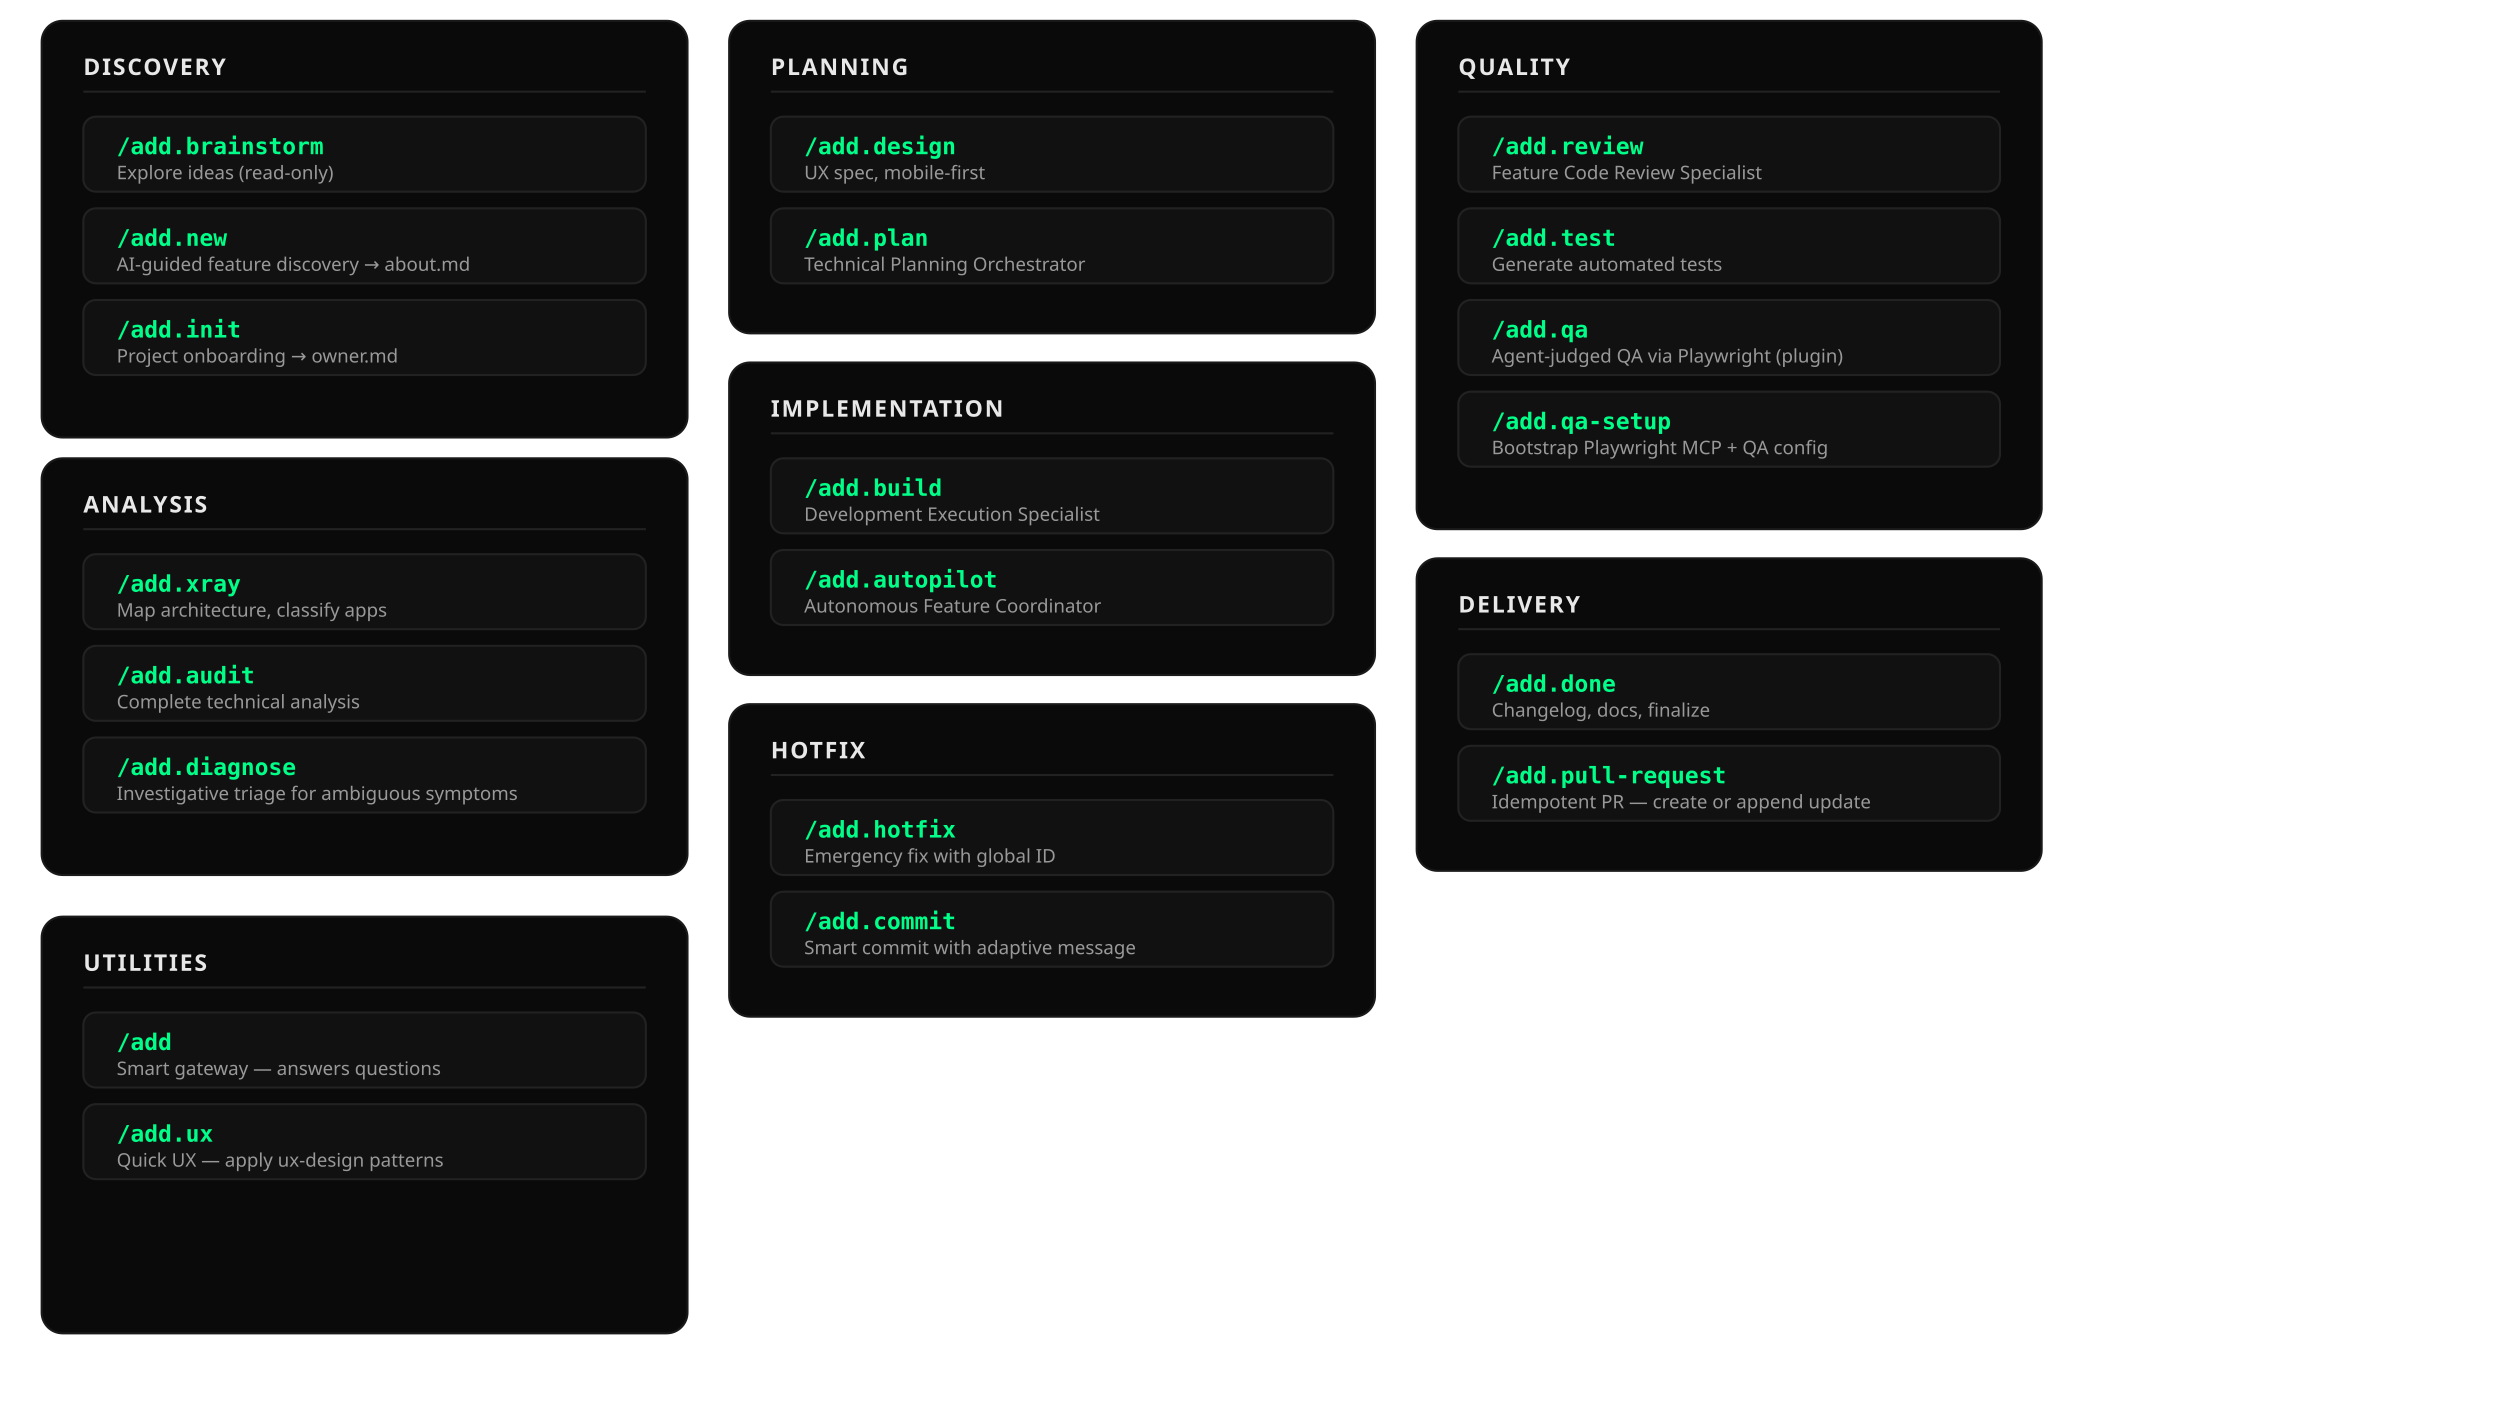
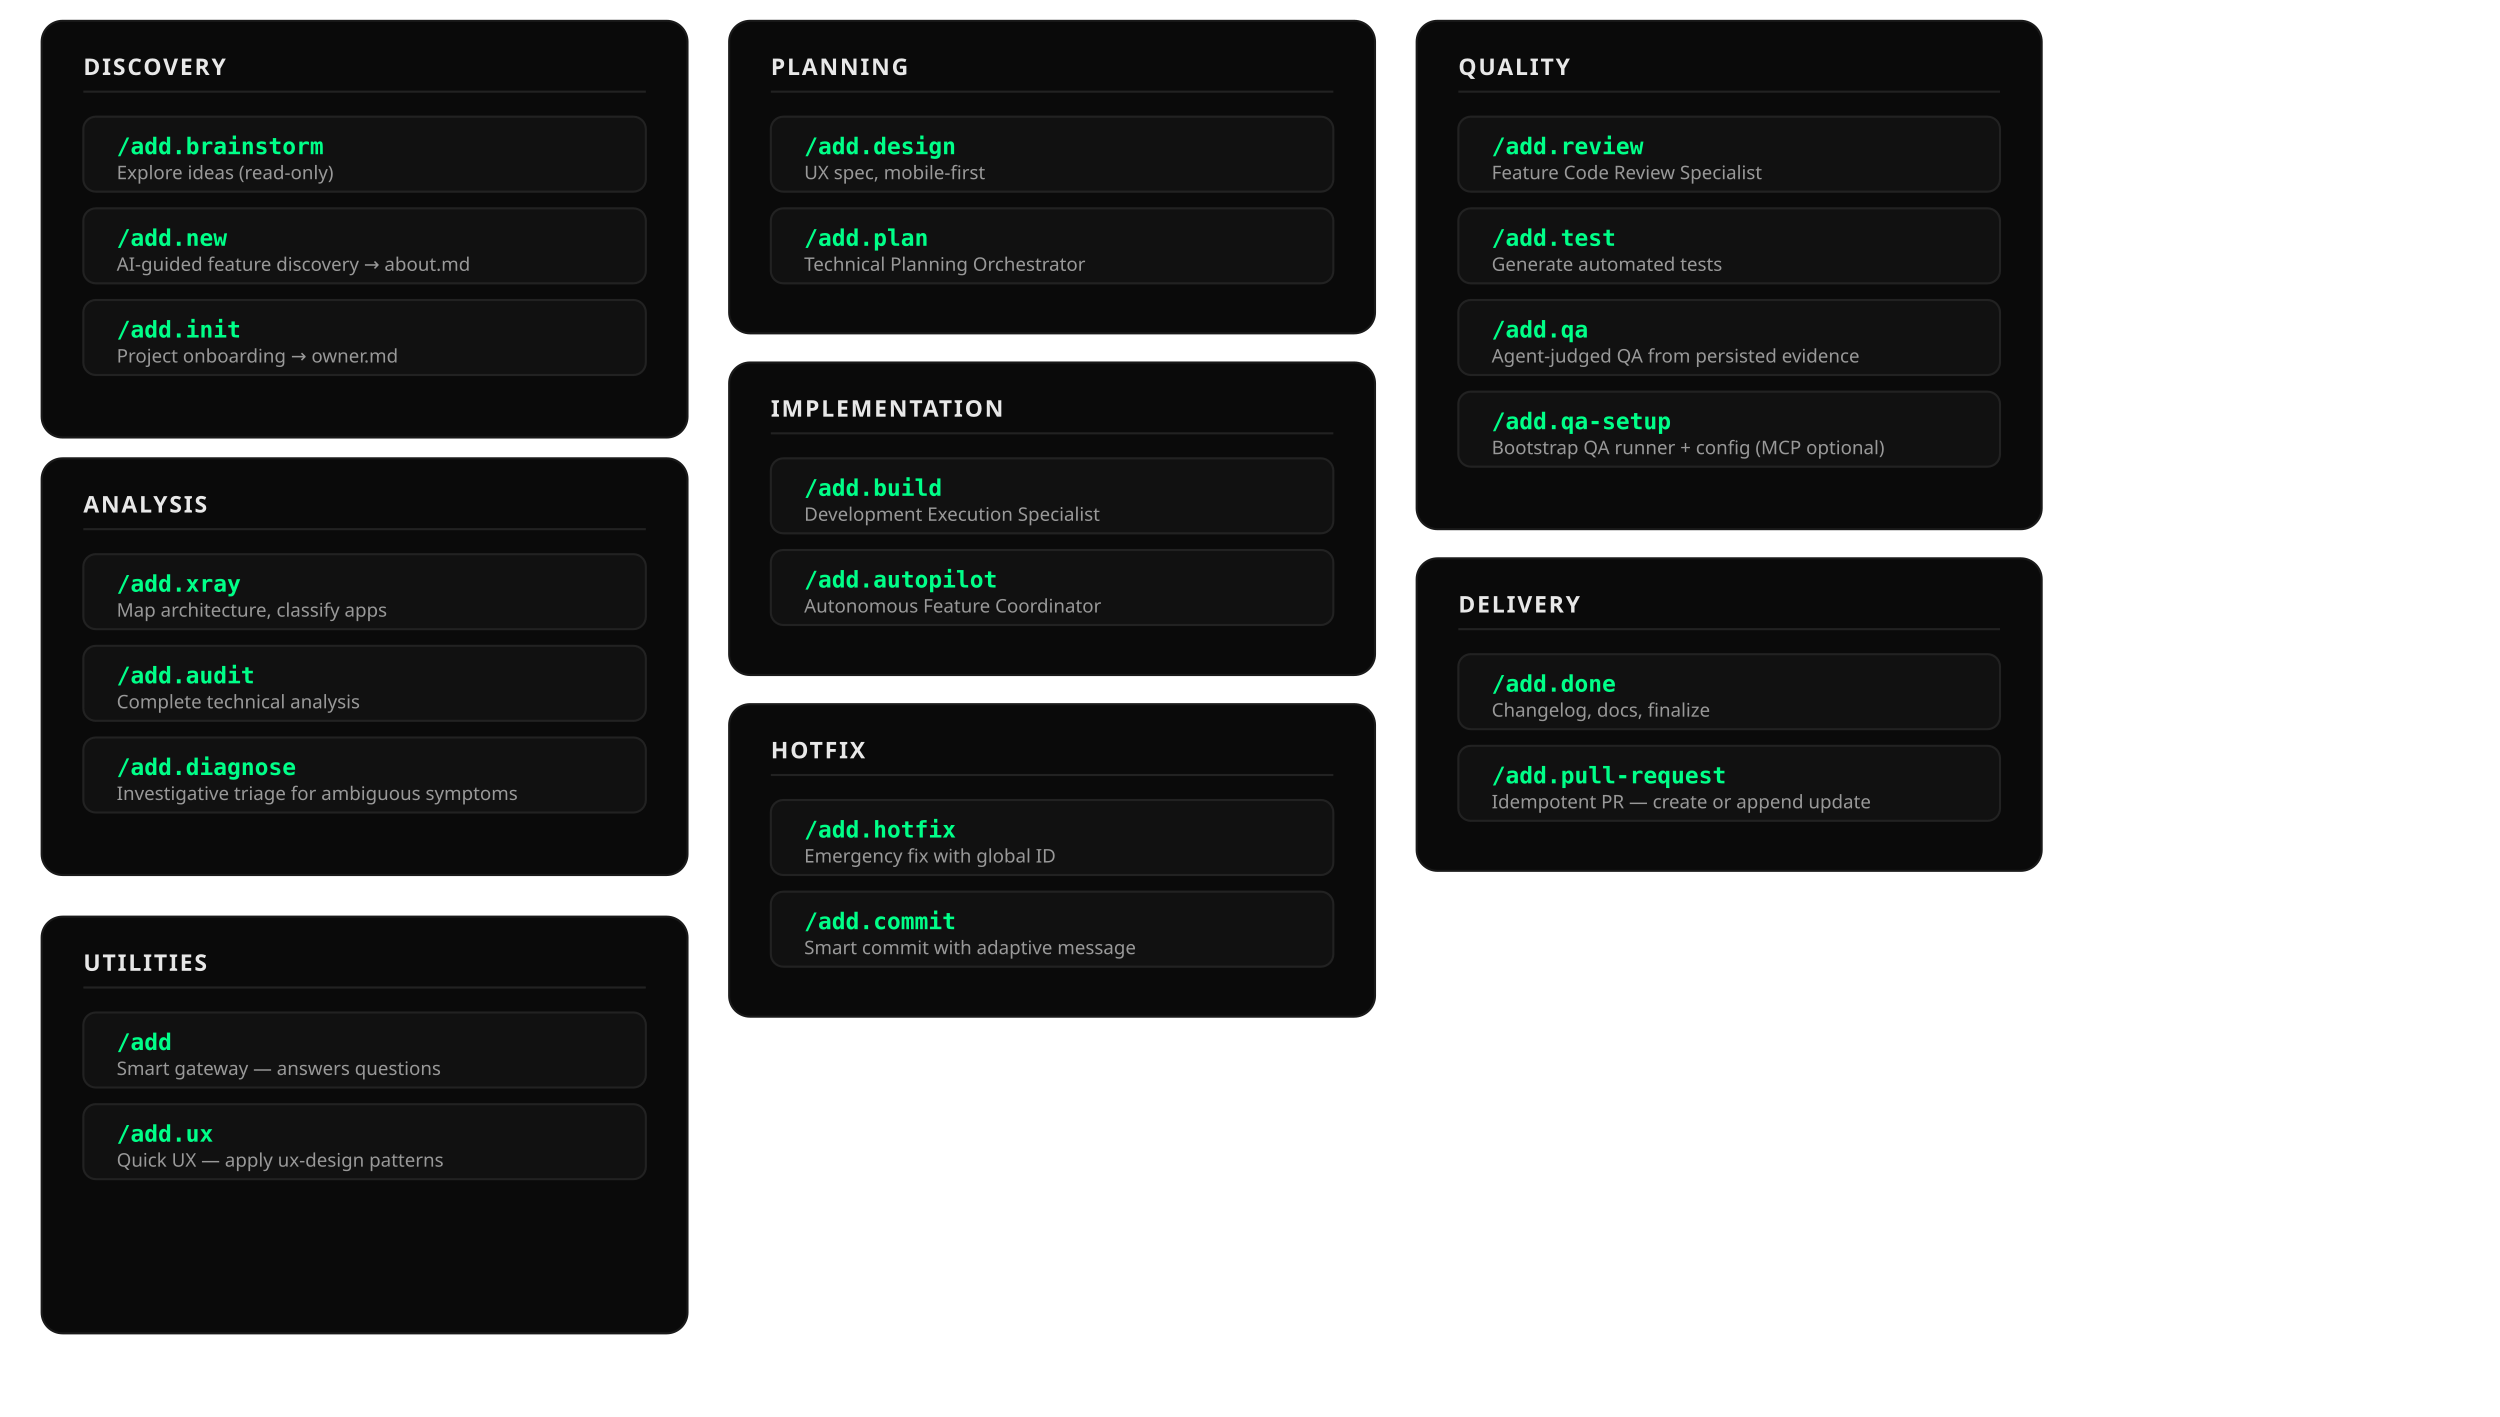
<svg xmlns="http://www.w3.org/2000/svg" viewBox="0 0 1200 680" fill="none">
  <style>
    .cat-label { fill: #e8e8e8; font-family: 'Syne', sans-serif; font-size: 13px; font-weight: 700; }
    .cat-line { stroke: #222; stroke-width: 1; }
    .cmd-box { fill: #111; stroke: #222; stroke-width: 1; rx: 6; }
    .cmd-name { fill: #00ff88; font-family: 'JetBrains Mono', monospace; font-size: 11px; font-weight: 600; }
    .cmd-desc { fill: #999; font-family: 'Outfit', sans-serif; font-size: 9px; }
    .group-bg { fill: #0a0a0a; stroke: #1a1a1a; stroke-width: 1; rx: 10; }
    .group-title { fill: #e8e8e8; font-family: 'Syne', sans-serif; font-size: 11px; font-weight: 800; letter-spacing: 0.08em; }
  </style>
  <rect x="20" y="10" width="310" height="200" class="group-bg" />
  <text x="40" y="36" class="group-title">DISCOVERY</text>
  <line x1="40" y1="44" x2="310" y2="44" class="cat-line" />
  <rect x="40" y="56" width="270" height="36" class="cmd-box" />
  <text x="56" y="74" class="cmd-name">/add.brainstorm</text>
  <text x="56" y="86" class="cmd-desc">Explore ideas (read-only)</text>
  <rect x="40" y="100" width="270" height="36" class="cmd-box" />
  <text x="56" y="118" class="cmd-name">/add.new</text>
  <text x="56" y="130" class="cmd-desc">AI-guided feature discovery → about.md</text>
  <rect x="40" y="144" width="270" height="36" class="cmd-box" />
  <text x="56" y="162" class="cmd-name">/add.init</text>
  <text x="56" y="174" class="cmd-desc">Project onboarding → owner.md</text>
  <rect x="20" y="220" width="310" height="200" class="group-bg" />
  <text x="40" y="246" class="group-title">ANALYSIS</text>
  <line x1="40" y1="254" x2="310" y2="254" class="cat-line" />
  <rect x="40" y="266" width="270" height="36" class="cmd-box" />
  <text x="56" y="284" class="cmd-name">/add.xray</text>
  <text x="56" y="296" class="cmd-desc">Map architecture, classify apps</text>
  <rect x="40" y="310" width="270" height="36" class="cmd-box" />
  <text x="56" y="328" class="cmd-name">/add.audit</text>
  <text x="56" y="340" class="cmd-desc">Complete technical analysis</text>
  <rect x="40" y="354" width="270" height="36" class="cmd-box" />
  <text x="56" y="372" class="cmd-name">/add.diagnose</text>
  <text x="56" y="384" class="cmd-desc">Investigative triage for ambiguous symptoms</text>
  <rect x="350" y="10" width="310" height="150" class="group-bg" />
  <text x="370" y="36" class="group-title">PLANNING</text>
  <line x1="370" y1="44" x2="640" y2="44" class="cat-line" />
  <rect x="370" y="56" width="270" height="36" class="cmd-box" />
  <text x="386" y="74" class="cmd-name">/add.design</text>
  <text x="386" y="86" class="cmd-desc">UX spec, mobile-first</text>
  <rect x="370" y="100" width="270" height="36" class="cmd-box" />
  <text x="386" y="118" class="cmd-name">/add.plan</text>
  <text x="386" y="130" class="cmd-desc">Technical Planning Orchestrator</text>
  <rect x="350" y="174" width="310" height="150" class="group-bg" />
  <text x="370" y="200" class="group-title">IMPLEMENTATION</text>
  <line x1="370" y1="208" x2="640" y2="208" class="cat-line" />
  <rect x="370" y="220" width="270" height="36" class="cmd-box" />
  <text x="386" y="238" class="cmd-name">/add.build</text>
  <text x="386" y="250" class="cmd-desc">Development Execution Specialist</text>
  <rect x="370" y="264" width="270" height="36" class="cmd-box" />
  <text x="386" y="282" class="cmd-name">/add.autopilot</text>
  <text x="386" y="294" class="cmd-desc">Autonomous Feature Coordinator</text>
  <rect x="350" y="338" width="310" height="150" class="group-bg" />
  <text x="370" y="364" class="group-title">HOTFIX</text>
  <line x1="370" y1="372" x2="640" y2="372" class="cat-line" />
  <rect x="370" y="384" width="270" height="36" class="cmd-box" />
  <text x="386" y="402" class="cmd-name">/add.hotfix</text>
  <text x="386" y="414" class="cmd-desc">Emergency fix with global ID</text>
  <rect x="370" y="428" width="270" height="36" class="cmd-box" />
  <text x="386" y="446" class="cmd-name">/add.commit</text>
  <text x="386" y="458" class="cmd-desc">Smart commit with adaptive message</text>
  <rect x="680" y="10" width="300" height="244" class="group-bg" />
  <text x="700" y="36" class="group-title">QUALITY</text>
  <line x1="700" y1="44" x2="960" y2="44" class="cat-line" />
  <rect x="700" y="56" width="260" height="36" class="cmd-box" />
  <text x="716" y="74" class="cmd-name">/add.review</text>
  <text x="716" y="86" class="cmd-desc">Feature Code Review Specialist</text>
  <rect x="700" y="100" width="260" height="36" class="cmd-box" />
  <text x="716" y="118" class="cmd-name">/add.test</text>
  <text x="716" y="130" class="cmd-desc">Generate automated tests</text>
  <rect x="700" y="144" width="260" height="36" class="cmd-box" />
  <text x="716" y="162" class="cmd-name">/add.qa</text>
-   <text x="716" y="174" class="cmd-desc">Agent-judged QA via Playwright (plugin)</text>
+   <text x="716" y="174" class="cmd-desc">Agent-judged QA from persisted evidence</text>
  <rect x="700" y="188" width="260" height="36" class="cmd-box" />
  <text x="716" y="206" class="cmd-name">/add.qa-setup</text>
-   <text x="716" y="218" class="cmd-desc">Bootstrap Playwright MCP + QA config</text>
+   <text x="716" y="218" class="cmd-desc">Bootstrap QA runner + config (MCP optional)</text>
  <rect x="680" y="268" width="300" height="150" class="group-bg" />
  <text x="700" y="294" class="group-title">DELIVERY</text>
  <line x1="700" y1="302" x2="960" y2="302" class="cat-line" />
  <rect x="700" y="314" width="260" height="36" class="cmd-box" />
  <text x="716" y="332" class="cmd-name">/add.done</text>
  <text x="716" y="344" class="cmd-desc">Changelog, docs, finalize</text>
  <rect x="700" y="358" width="260" height="36" class="cmd-box" />
  <text x="716" y="376" class="cmd-name">/add.pull-request</text>
  <text x="716" y="388" class="cmd-desc">Idempotent PR — create or append update</text>
  <rect x="20" y="440" width="310" height="200" class="group-bg" />
  <text x="40" y="466" class="group-title">UTILITIES</text>
  <line x1="40" y1="474" x2="310" y2="474" class="cat-line" />
  <rect x="40" y="486" width="270" height="36" class="cmd-box" />
  <text x="56" y="504" class="cmd-name">/add</text>
  <text x="56" y="516" class="cmd-desc">Smart gateway — answers questions</text>
  <rect x="40" y="530" width="270" height="36" class="cmd-box" />
  <text x="56" y="548" class="cmd-name">/add.ux</text>
  <text x="56" y="560" class="cmd-desc">Quick UX — apply ux-design patterns</text>
</svg>
